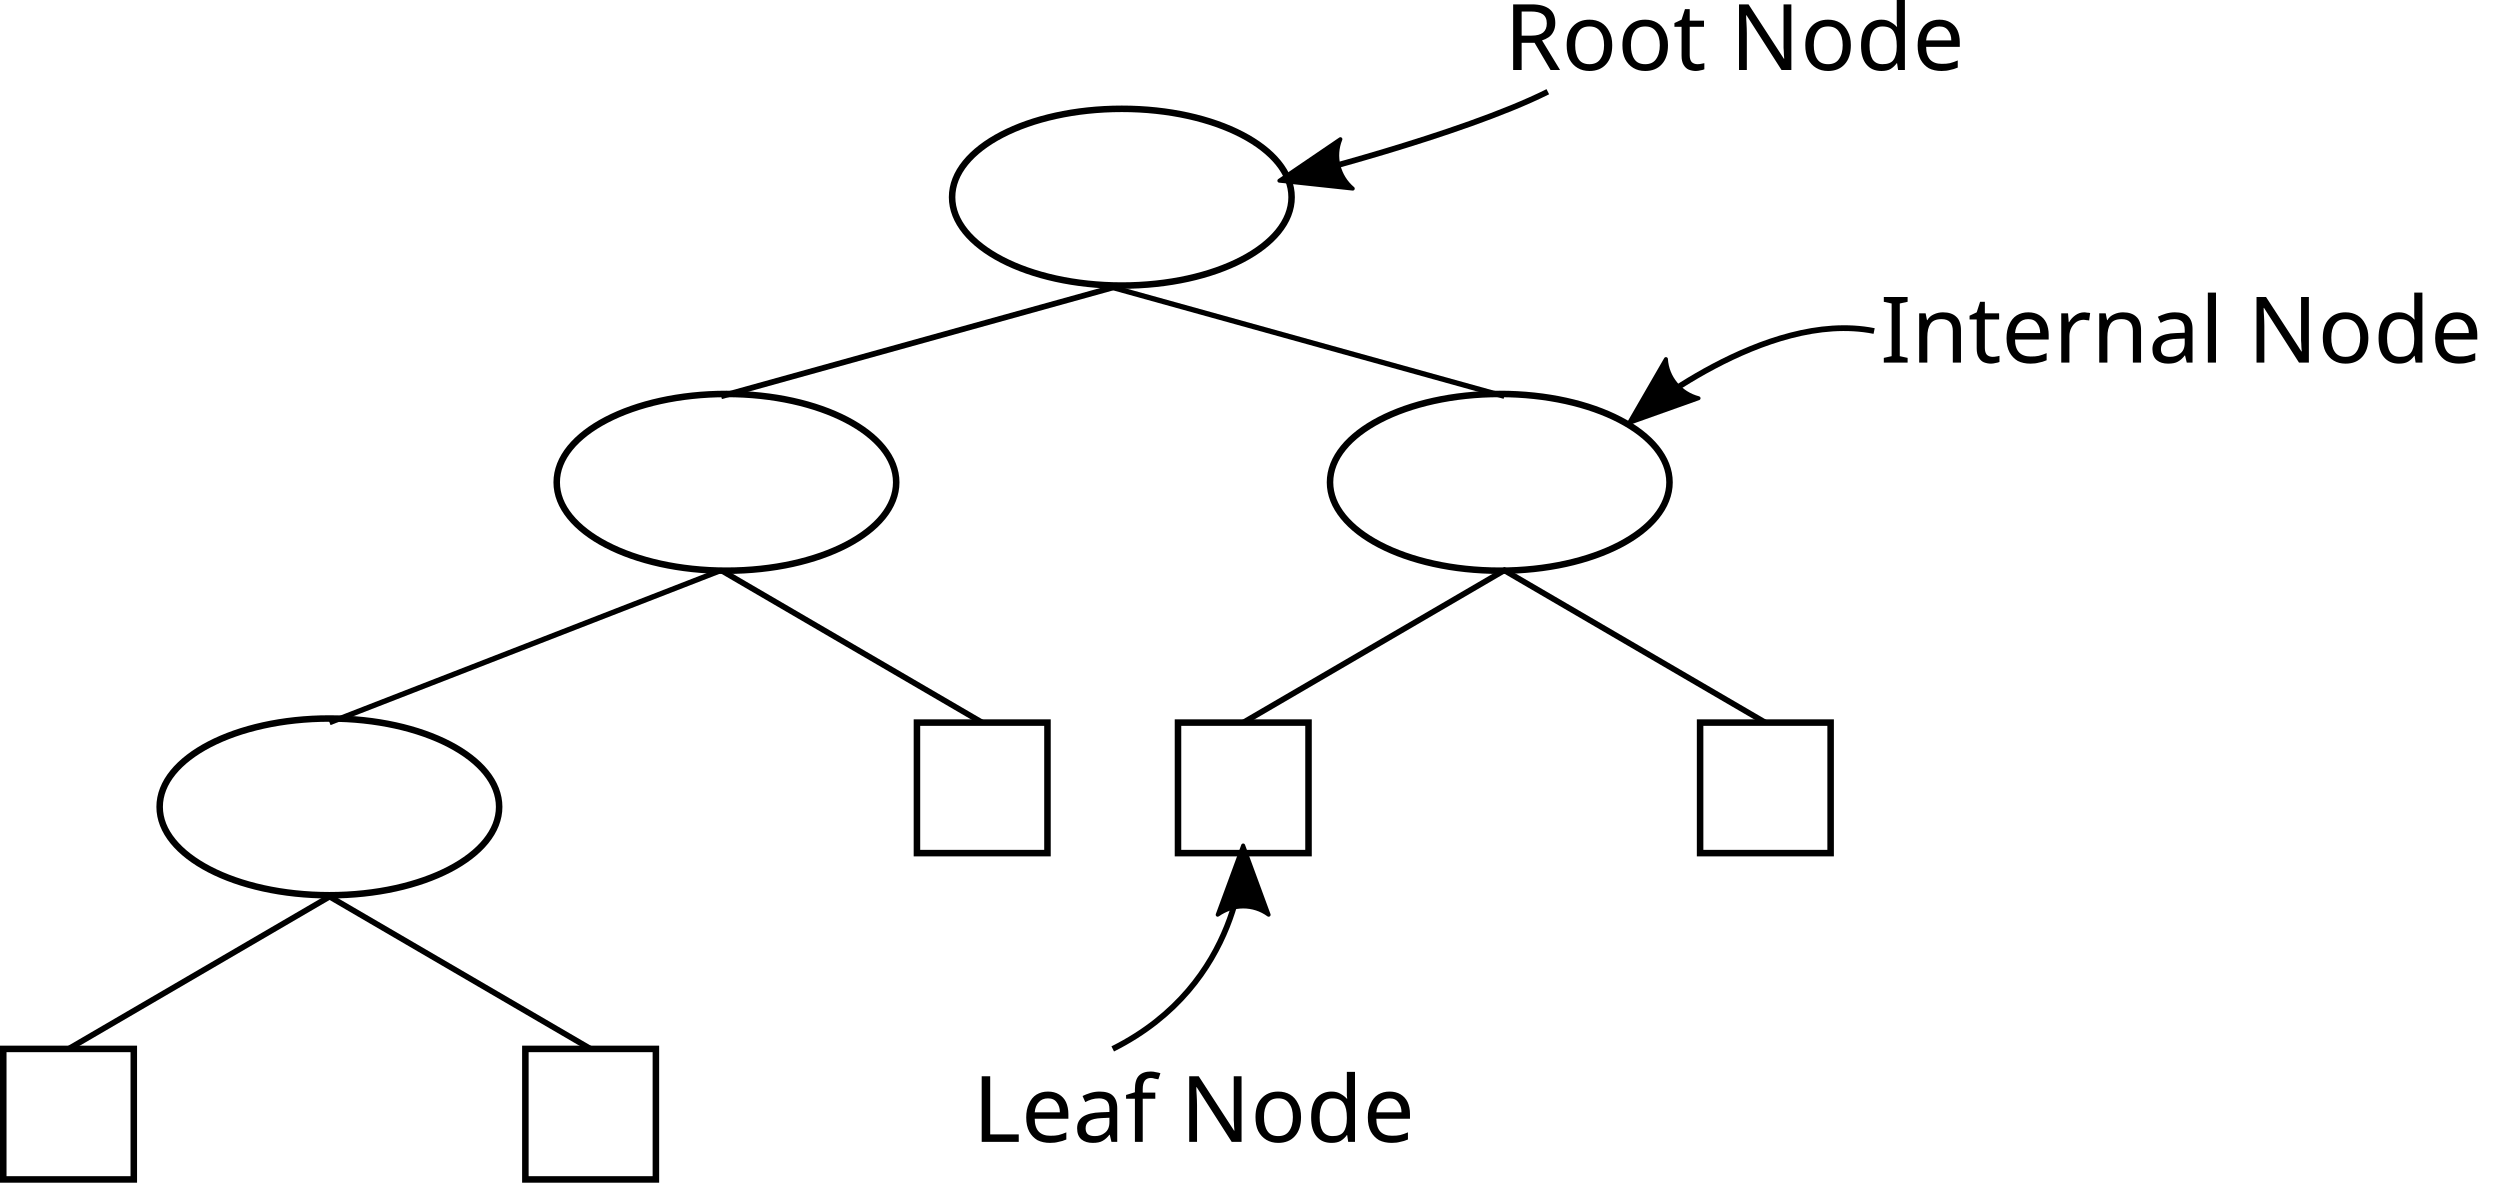
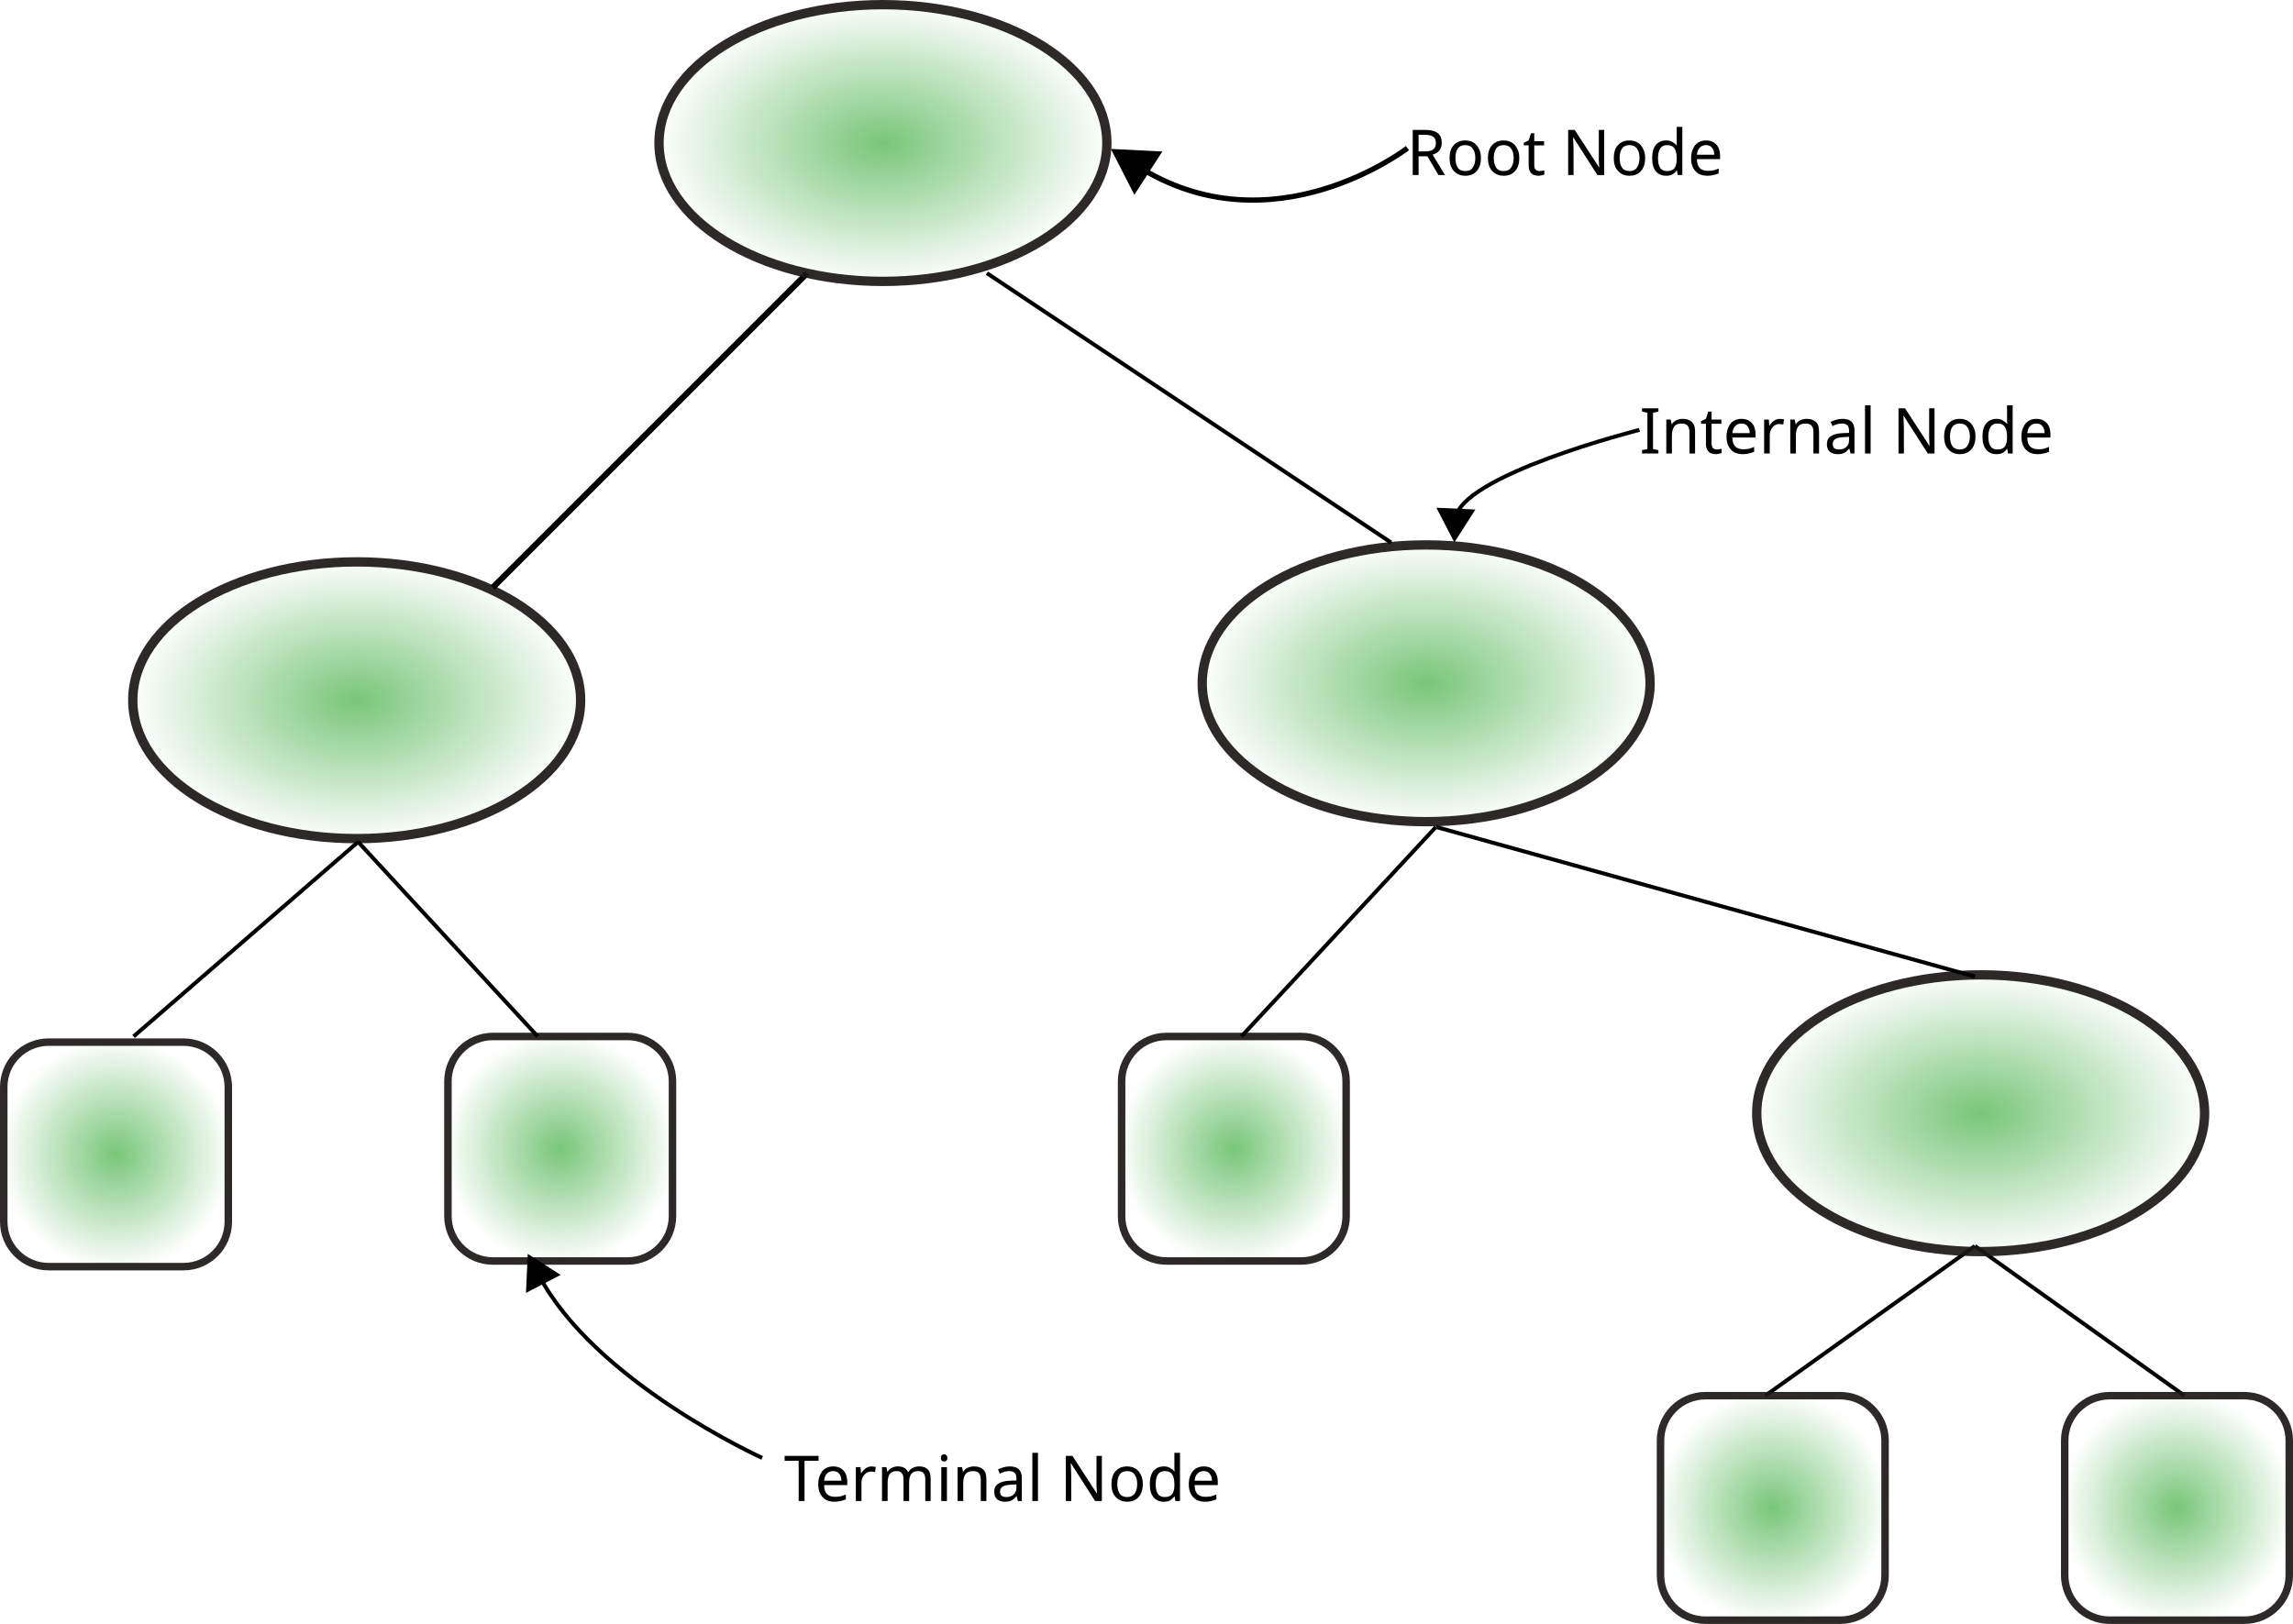
- <svg xmlns="http://www.w3.org/2000/svg" width="114.92mm" height="54.366mm" viewBox="0 0 114.92 54.366" version="1.1" id="svg8">
+ <svg xmlns="http://www.w3.org/2000/svg" xmlns:xlink="http://www.w3.org/1999/xlink" width="153.171mm" height="108.501mm" viewBox="0 0 153.171 108.501" version="1.1" id="svg8">
  <defs id="defs2">
+     <marker orient="auto" refY="0.0" refX="0.0" id="marker9879" style="overflow:visible">
+       <path id="path9877" d="M 5.77,0.0 L -2.88,5.0 L -2.88,-5.0 L 5.77,0.0 z " style="fill-rule:evenodd;stroke:#000000;stroke-width:1pt;stroke-opacity:1;fill:#000000;fill-opacity:1" transform="scale(-0.8)" />
+     </marker>
+     <marker orient="auto" refY="0.0" refX="0.0" id="marker9447" style="overflow:visible">
+       <path id="path9445" d="M 5.77,0.0 L -2.88,5.0 L -2.88,-5.0 L 5.77,0.0 z " style="fill-rule:evenodd;stroke:#000000;stroke-width:1pt;stroke-opacity:1;fill:#000000;fill-opacity:1" transform="scale(-0.8)" />
+     </marker>
+     <marker style="overflow:visible" id="marker7473" refX="0.0" refY="0.0" orient="auto">
+       <path transform="scale(-0.8)" style="fill-rule:evenodd;stroke:#000000;stroke-width:1pt;stroke-opacity:1;fill:#000000;fill-opacity:1" d="M 5.77,0.0 L -2.88,5.0 L -2.88,-5.0 L 5.77,0.0 z " id="path7471" />
+     </marker>
+     <marker orient="auto" refY="0.0" refX="0.0" id="TriangleInL" style="overflow:visible">
+       <path id="path6728" d="M 5.77,0.0 L -2.88,5.0 L -2.88,-5.0 L 5.77,0.0 z " style="fill-rule:evenodd;stroke:#000000;stroke-width:1pt;stroke-opacity:1;fill:#000000;fill-opacity:1" transform="scale(-0.8)" />
+     </marker>
+     <marker orient="auto" refY="0.0" refX="0.0" id="Arrow2Lstart" style="overflow:visible">
+       <path id="path6613" style="fill-rule:evenodd;stroke-width:0.625;stroke-linejoin:round;stroke:#000000;stroke-opacity:1;fill:#000000;fill-opacity:1" d="M 8.719,4.034 L -2.207,0.016 L 8.719,-4.002 C 6.973,-1.63 6.983,1.616 8.719,4.034 z " transform="scale(1.1) translate(1,0)" />
+     </marker>
    <marker orient="auto" refY="0" refX="0" id="marker8934" style="overflow:visible">
      <path id="path8932" style="fill:#000000;fill-opacity:1;fill-rule:evenodd;stroke:#000000;stroke-width:0.625;stroke-linejoin:round;stroke-opacity:1" d="M 8.719,4.034 -2.207,0.016 8.719,-4.002 c -1.745,2.372 -1.735,5.617 -6e-7,8.035 z" transform="matrix(-1.1,0,0,-1.1,-1.1,0)" />
    </marker>
    <marker orient="auto" refY="0" refX="0" id="marker8868" style="overflow:visible">
      <path id="path8866" style="fill:#000000;fill-opacity:1;fill-rule:evenodd;stroke:#000000;stroke-width:0.625;stroke-linejoin:round;stroke-opacity:1" d="M 8.719,4.034 -2.207,0.016 8.719,-4.002 c -1.745,2.372 -1.735,5.617 -6e-7,8.035 z" transform="matrix(-1.1,0,0,-1.1,-1.1,0)" />
    </marker>
    <marker orient="auto" refY="0" refX="0" id="marker8814" style="overflow:visible">
      <path id="path8812" style="fill:#000000;fill-opacity:1;fill-rule:evenodd;stroke:#000000;stroke-width:0.625;stroke-linejoin:round;stroke-opacity:1" d="M 8.719,4.034 -2.207,0.016 8.719,-4.002 c -1.745,2.372 -1.735,5.617 -6e-7,8.035 z" transform="matrix(-1.1,0,0,-1.1,-1.1,0)" />
    </marker>
    <marker orient="auto" refY="0" refX="0" id="marker8768" style="overflow:visible">
      <path id="path8766" style="fill:#000000;fill-opacity:1;fill-rule:evenodd;stroke:#000000;stroke-width:0.625;stroke-linejoin:round;stroke-opacity:1" d="M 8.719,4.034 -2.207,0.016 8.719,-4.002 c -1.745,2.372 -1.735,5.617 -6e-7,8.035 z" transform="matrix(-1.1,0,0,-1.1,-1.1,0)" />
    </marker>
    <marker orient="auto" refY="0" refX="0" id="marker8722" style="overflow:visible">
      <path id="path8720" d="M 0,0 5,-5 -12.5,0 5,5 Z" style="fill:#000000;fill-opacity:1;fill-rule:evenodd;stroke:#000000;stroke-width:1pt;stroke-opacity:1" transform="matrix(-0.8,0,0,-0.8,-10,0)" />
    </marker>
    <marker orient="auto" refY="0" refX="0" id="marker6534" style="overflow:visible">
      <path id="path6532" style="fill:#000000;fill-opacity:1;fill-rule:evenodd;stroke:#000000;stroke-width:0.625;stroke-linejoin:round;stroke-opacity:1" d="M 8.719,4.034 -2.207,0.016 8.719,-4.002 c -1.745,2.372 -1.735,5.617 -6e-7,8.035 z" transform="matrix(-1.1,0,0,-1.1,-1.1,0)" />
    </marker>
    <marker orient="auto" refY="0" refX="0" id="Arrow1Lend" style="overflow:visible">
      <path id="path6227" d="M 0,0 5,-5 -12.5,0 5,5 Z" style="fill:#000000;fill-opacity:1;fill-rule:evenodd;stroke:#000000;stroke-width:1pt;stroke-opacity:1" transform="matrix(-0.8,0,0,-0.8,-10,0)" />
    </marker>
    <marker orient="auto" refY="0" refX="0" id="Arrow2Lend" style="overflow:visible">
      <path id="path6245" style="fill:#000000;fill-opacity:1;fill-rule:evenodd;stroke:#000000;stroke-width:0.625;stroke-linejoin:round;stroke-opacity:1" d="M 8.719,4.034 -2.207,0.016 8.719,-4.002 c -1.745,2.372 -1.735,5.617 -6e-7,8.035 z" transform="matrix(-1.1,0,0,-1.1,-1.1,0)" />
    </marker>
-     <meshgradient id="meshgradient9075" gradientUnits="userSpaceOnUse" x="75.727" y="34.083">
-       <meshrow id="meshrow9077">
-         <meshpatch id="meshpatch9079">
-           <stop path="c 3.047,-1.586  7.988,-1.586  11.035,0" style="stop-color:#ffffff;stop-opacity:1" id="stop9081" />
-           <stop path="c 3.047,1.586  3.047,4.158  0,5.744" style="stop-color:#dd1c77;stop-opacity:1" id="stop9083" />
-           <stop path="c -3.047,1.586  -7.988,1.586  -11.035,0" style="stop-color:#ffffff;stop-opacity:1" id="stop9085" />
-           <stop path="c -3.047,-1.586  -3.047,-4.158  0,-5.744" style="stop-color:#dd1c77;stop-opacity:1" id="stop9087" />
-         </meshpatch>
-       </meshrow>
-     </meshgradient>
-     <meshgradient id="meshgradient9089" gradientUnits="userSpaceOnUse" x="111.274" y="34.083">
-       <meshrow id="meshrow9091">
-         <meshpatch id="meshpatch9093">
-           <stop path="c 3.047,-1.586  7.988,-1.586  11.035,0" style="stop-color:#ffffff;stop-opacity:1" id="stop9095" />
-           <stop path="c 3.047,1.586  3.047,4.158  0,5.744" style="stop-color:#dd1c77;stop-opacity:1" id="stop9097" />
-           <stop path="c -3.047,1.586  -7.988,1.586  -11.035,0" style="stop-color:#ffffff;stop-opacity:1" id="stop9099" />
-           <stop path="c -3.047,-1.586  -3.047,-4.158  0,-5.744" style="stop-color:#dd1c77;stop-opacity:1" id="stop9101" />
-         </meshpatch>
-       </meshrow>
-     </meshgradient>
-     <meshgradient id="meshgradient9111" gradientUnits="userSpaceOnUse" x="93.901" y="20.976">
-       <meshrow id="meshrow9113">
-         <meshpatch id="meshpatch9115">
-           <stop path="c 3.047,-1.586  7.988,-1.586  11.035,0" style="stop-color:#ffffff;stop-opacity:1" id="stop9117" />
-           <stop path="c 3.047,1.586  3.047,4.158  0,5.744" style="stop-color:#980043;stop-opacity:1" id="stop9119" />
-           <stop path="c -3.047,1.586  -7.988,1.586  -11.035,0" style="stop-color:#ffffff;stop-opacity:1" id="stop9121" />
-           <stop path="c -3.047,-1.586  -3.047,-4.158  0,-5.744" style="stop-color:#980043;stop-opacity:1" id="stop9123" />
-         </meshpatch>
-       </meshrow>
-     </meshgradient>
-     <meshgradient id="meshgradient9125" gradientUnits="userSpaceOnUse" x="57.474" y="49.002">
-       <meshrow id="meshrow9127">
-         <meshpatch id="meshpatch9129">
-           <stop path="c 3.047,-1.586  7.988,-1.586  11.035,0" style="stop-color:#ffffff;stop-opacity:1" id="stop9131" />
-           <stop path="c 3.047,1.586  3.047,4.158  0,5.744" style="stop-color:#dd1c77;stop-opacity:1" id="stop9133" />
-           <stop path="c -3.047,1.586  -7.988,1.586  -11.035,0" style="stop-color:#ffffff;stop-opacity:1" id="stop9135" />
-           <stop path="c -3.047,-1.586  -3.047,-4.158  0,-5.744" style="stop-color:#dd1c77;stop-opacity:1" id="stop9137" />
-         </meshpatch>
-       </meshrow>
-     </meshgradient>
-     <meshgradient id="meshgradient9139" gradientUnits="userSpaceOnUse" x="48" y="63">
-       <meshrow id="meshrow9141">
-         <meshpatch id="meshpatch9143">
-           <stop path="c 2,0  4,0  6,0" style="stop-color:#ffffff;stop-opacity:1" id="stop9145" />
-           <stop path="c 0,2  0,4  0,6" style="stop-color:#d7b5d8;stop-opacity:1" id="stop9147" />
-           <stop path="c -2,0  -4,0  -6,0" style="stop-color:#ffffff;stop-opacity:1" id="stop9149" />
-           <stop path="c 0,-2  0,-4  0,-6" style="stop-color:#d7b5d8;stop-opacity:1" id="stop9151" />
-         </meshpatch>
-       </meshrow>
-     </meshgradient>
-     <meshgradient id="meshgradient9161" gradientUnits="userSpaceOnUse" x="126" y="48">
-       <meshrow id="meshrow9163">
-         <meshpatch id="meshpatch9165">
-           <stop path="c 2,0  4,0  6,0" style="stop-color:#ffffff;stop-opacity:1" id="stop9167" />
-           <stop path="c 0,2  0,4  0,6" style="stop-color:#d7b5d8;stop-opacity:1" id="stop9169" />
-           <stop path="c -2,0  -4,0  -6,0" style="stop-color:#ffffff;stop-opacity:1" id="stop9171" />
-           <stop path="c 0,-2  0,-4  0,-6" style="stop-color:#d7b5d8;stop-opacity:1" id="stop9173" />
-         </meshpatch>
-       </meshrow>
-     </meshgradient>
-     <meshgradient id="meshgradient9175" gradientUnits="userSpaceOnUse" x="102" y="48">
-       <meshrow id="meshrow9177">
-         <meshpatch id="meshpatch9179">
-           <stop path="c 2,0  4,0  6,0" style="stop-color:#ffffff;stop-opacity:1" id="stop9181" />
-           <stop path="c 0,2  0,4  0,6" style="stop-color:#d7b5d8;stop-opacity:1" id="stop9183" />
-           <stop path="c -2,0  -4,0  -6,0" style="stop-color:#ffffff;stop-opacity:1" id="stop9185" />
-           <stop path="c 0,-2  0,-4  0,-6" style="stop-color:#d7b5d8;stop-opacity:1" id="stop9187" />
-         </meshpatch>
-       </meshrow>
-     </meshgradient>
-     <meshgradient id="meshgradient9189" gradientUnits="userSpaceOnUse" x="90" y="48">
-       <meshrow id="meshrow9191">
-         <meshpatch id="meshpatch9193">
-           <stop path="c 2,0  4,0  6,0" style="stop-color:#ffffff;stop-opacity:1" id="stop9195" />
-           <stop path="c 0,2  0,4  0,6" style="stop-color:#d7b5d8;stop-opacity:1" id="stop9197" />
-           <stop path="c -2,0  -4,0  -6,0" style="stop-color:#ffffff;stop-opacity:1" id="stop9199" />
-           <stop path="c 0,-2  0,-4  0,-6" style="stop-color:#d7b5d8;stop-opacity:1" id="stop9201" />
-         </meshpatch>
-       </meshrow>
-     </meshgradient>
-     <meshgradient id="meshgradient9203" gradientUnits="userSpaceOnUse" x="72" y="63">
-       <meshrow id="meshrow9205">
-         <meshpatch id="meshpatch9207">
-           <stop path="c 2,0  4,0  6,0" style="stop-color:#ffffff;stop-opacity:1" id="stop9209" />
-           <stop path="c 0,2  0,4  0,6" style="stop-color:#d7b5d8;stop-opacity:1" id="stop9211" />
-           <stop path="c -2,0  -4,0  -6,0" style="stop-color:#ffffff;stop-opacity:1" id="stop9213" />
-           <stop path="c 0,-2  0,-4  0,-6" style="stop-color:#d7b5d8;stop-opacity:1" id="stop9215" />
-         </meshpatch>
-       </meshrow>
-     </meshgradient>
+     <radialGradient xlink:href="#linearGradient5235" id="radialGradient5295" gradientUnits="userSpaceOnUse" gradientTransform="translate(76.55864,-6.131977)" cx="-19.5" cy="76.5" fx="-19.5" fy="76.5" r="7.75" />
+     <linearGradient id="linearGradient5235">
+       <stop style="stop-color:#78c679;stop-opacity:1;" offset="0" id="stop5231" />
+       <stop style="stop-color:#78c679;stop-opacity:0;" offset="1" id="stop5233" />
+     </linearGradient>
+     <radialGradient xlink:href="#linearGradient5235" id="radialGradient5285" gradientUnits="userSpaceOnUse" gradientTransform="translate(121.5586,-6.131977)" cx="-19.5" cy="76.5" fx="-19.5" fy="76.5" r="7.75" />
+     <radialGradient xlink:href="#linearGradient5235" id="radialGradient5265" gradientUnits="userSpaceOnUse" gradientTransform="translate(157.5586,17.86802)" cx="-19.5" cy="76.5" fx="-19.5" fy="76.5" r="7.75" />
+     <radialGradient xlink:href="#linearGradient5235" id="radialGradient5255" gradientUnits="userSpaceOnUse" cx="-19.5" cy="76.5" fx="-19.5" fy="76.5" r="7.75" gradientTransform="translate(184.5586,17.86802)" />
+     <radialGradient xlink:href="#linearGradient5235" id="radialGradient5335" cx="138.386" cy="83.128" fx="138.386" fy="83.128" r="15.27" gradientTransform="matrix(1,0,0,0.6258292,13.55864,15.97198)" gradientUnits="userSpaceOnUse" />
+     <radialGradient xlink:href="#linearGradient5235" id="radialGradient5327" cx="101.344" cy="54.402" fx="101.344" fy="54.402" r="15.27" gradientTransform="matrix(1,0,0,0.6258292,13.55864,5.223481)" gradientUnits="userSpaceOnUse" />
+     <radialGradient xlink:href="#linearGradient5235" id="radialGradient5319" cx="29.907" cy="55.535" fx="29.907" fy="55.535" r="15.27" gradientTransform="matrix(1,0,0,0.6258292,13.55864,5.647764)" gradientUnits="userSpaceOnUse" />
+     <radialGradient xlink:href="#linearGradient5235" id="radialGradient5967" gradientUnits="userSpaceOnUse" gradientTransform="translate(46.88751,-5.754001)" cx="-19.5" cy="76.5" fx="-19.5" fy="76.5" r="7.75" />
+     <radialGradient xlink:href="#linearGradient5235" id="radialGradient5984" gradientUnits="userSpaceOnUse" gradientTransform="matrix(1,0,0,0.6258292,48.71043,-31.58289)" cx="29.907" cy="55.535" fx="29.907" fy="55.535" r="15.27" />
  </defs>
-   <g id="layer1" transform="translate(-47.85,-14.78366)">
-     <ellipse ry="4.062" rx="7.803" cy="51.874" cx="62.992" id="ellipse6122" style="fill:url(#meshgradient9125);fill-opacity:1;stroke:#000000;stroke-width:0.3;stroke-miterlimit:4;stroke-dasharray:none;stroke-opacity:1" />
-     <ellipse style="fill:url(#meshgradient9111);fill-opacity:1;stroke:#000000;stroke-width:0.3;stroke-miterlimit:4;stroke-dasharray:none;stroke-opacity:1" id="path4574" cx="99.419" cy="23.848" rx="7.803" ry="4.062" />
-     <ellipse ry="4.062" rx="7.803" cy="36.955" cx="81.244" id="ellipse6118" style="fill:url(#meshgradient9075);fill-opacity:1;stroke:#000000;stroke-width:0.3;stroke-miterlimit:4;stroke-dasharray:none;stroke-opacity:1" />
-     <ellipse style="fill:url(#meshgradient9089);fill-opacity:1;stroke:#000000;stroke-width:0.3;stroke-miterlimit:4;stroke-dasharray:none;stroke-opacity:1" id="ellipse6124" cx="116.791" cy="36.955" rx="7.803" ry="4.062" />
-     <rect style="fill:url(#meshgradient9175);fill-opacity:1;stroke:#000000;stroke-width:0.3;stroke-miterlimit:4;stroke-dasharray:none;stroke-opacity:1" id="rect6132" width="6" height="6" x="102" y="48" />
-     <rect y="48" x="126" height="6" width="6" id="rect6146" style="fill:url(#meshgradient9161);fill-opacity:1;stroke:#000000;stroke-width:0.3;stroke-miterlimit:4;stroke-dasharray:none;stroke-opacity:1" />
-     <rect y="48" x="90" height="6" width="6" id="rect6150" style="fill:url(#meshgradient9189);fill-opacity:1;stroke:#000000;stroke-width:0.3;stroke-miterlimit:4;stroke-dasharray:none;stroke-opacity:1" />
-     <rect y="63" x="48" height="6" width="6" id="rect6154" style="fill:url(#meshgradient9139);fill-opacity:1;stroke:#000000;stroke-width:0.3;stroke-miterlimit:4;stroke-dasharray:none;stroke-opacity:1" />
-     <rect style="fill:url(#meshgradient9203);fill-opacity:1;stroke:#000000;stroke-width:0.3;stroke-miterlimit:4;stroke-dasharray:none;stroke-opacity:1" id="rect6158" width="6" height="6" x="72" y="63" />
-     <path style="fill:none;stroke:#000000;stroke-width:0.242px;stroke-linecap:butt;stroke-linejoin:miter;stroke-opacity:1" d="M 99,28 C 117,33 117,33 117,33" id="path6164" />
-     <path style="fill:none;stroke:#000000;stroke-width:0.265px;stroke-linecap:butt;stroke-linejoin:miter;stroke-opacity:1" d="m 105,29 v 0" id="path6166" />
-     <path style="fill:none;stroke:#000000;stroke-width:0.265px;stroke-linecap:butt;stroke-linejoin:miter;stroke-opacity:1" d="m 81,33 c 18,-5 18,-5 18,-5 v 0 0" id="path6168" />
-     <path style="fill:none;stroke:#000000;stroke-width:0.265px;stroke-linecap:butt;stroke-linejoin:miter;stroke-opacity:1" d="M 105,48 C 117,41 117,41 117,41 c 12,7 12,7 12,7" id="path6170" />
-     <path style="fill:none;stroke:#000000;stroke-width:0.265px;stroke-linecap:butt;stroke-linejoin:miter;stroke-opacity:1" d="m 81,41 c 12,7 12,7 12,7" id="path6172" />
-     <path style="fill:none;stroke:#000000;stroke-width:0.247px;stroke-linecap:butt;stroke-linejoin:miter;stroke-opacity:1" d="M 63,48 C 81,41 81,41 81,41" id="path6174" />
-     <path style="fill:none;stroke:#000000;stroke-width:0.265px;stroke-linecap:butt;stroke-linejoin:miter;stroke-opacity:1" d="M 51,63 C 63,56 63,56 63,56" id="path6176" />
-     <path style="fill:none;stroke:#000000;stroke-width:0.265px;stroke-linecap:butt;stroke-linejoin:miter;stroke-opacity:1" d="M 75,63 C 63,56 63,56 63,56" id="path6178" />
-     <text xml:space="preserve" style="font-style:normal;font-weight:normal;font-size:4.233px;line-height:1.25;font-family:sans-serif;letter-spacing:0px;word-spacing:0px;fill:#000000;fill-opacity:1;stroke:none;stroke-width:0.265" x="117" y="18" id="text6206">
-       <tspan id="tspan6204" x="117" y="18" style="font-size:4.233px;stroke-width:0.265">Root Node</tspan>
+   <g id="layer1" transform="translate(-19.63751,6.383467)">
+     <path style="fill:none;stroke:#000000;stroke-width:0.265px;stroke-linecap:butt;stroke-linejoin:miter;stroke-opacity:1" d="m 165.559,86.868 c -14,-10 -14,-10 -14,-10" id="path5359" />
+     <path style="fill:none;stroke:#000000;stroke-width:0.265px;stroke-linecap:butt;stroke-linejoin:miter;stroke-opacity:1" d="m 137.559,86.868 c 14,-10 14,-10 14,-10" id="path5357" />
+     <ellipse ry="9.245" rx="14.958" cy="40.403" cx="43.465" id="ellipse4756" style="fill:url(#radialGradient5319);fill-opacity:1;stroke:#1c1717;stroke-width:0.623;stroke-linecap:round;stroke-miterlimit:4;stroke-dasharray:none;stroke-dashoffset:0;stroke-opacity:0.92" />
+     <ellipse style="fill:url(#radialGradient5327);fill-opacity:1;stroke:#1c1717;stroke-width:0.623;stroke-linecap:round;stroke-miterlimit:4;stroke-dasharray:none;stroke-dashoffset:0;stroke-opacity:0.92" id="ellipse4773" cx="114.903" cy="39.27" rx="14.958" ry="9.245" />
+     <ellipse ry="9.245" rx="14.958" cy="67.996" cx="151.945" id="ellipse4797" style="fill:url(#radialGradient5335);fill-opacity:1;stroke:#1c1717;stroke-width:0.623;stroke-linecap:round;stroke-miterlimit:4;stroke-dasharray:none;stroke-dashoffset:0;stroke-opacity:0.92" />
+     <rect rx="3" ry="3" y="86.868" x="157.559" height="15" width="15" id="rect5247" style="fill:url(#radialGradient5255);fill-opacity:1;stroke:#1c1717;stroke-width:0.5;stroke-linecap:round;stroke-miterlimit:4;stroke-dasharray:none;stroke-dashoffset:0;stroke-opacity:0.92" />
+     <rect style="fill:url(#radialGradient5265);fill-opacity:1;stroke:#1c1717;stroke-width:0.5;stroke-linecap:round;stroke-miterlimit:4;stroke-dasharray:none;stroke-dashoffset:0;stroke-opacity:0.92" id="rect5257" width="15" height="15" x="130.559" y="86.868" ry="3" rx="3" />
+     <rect style="fill:url(#radialGradient5285);fill-opacity:1;stroke:#1c1717;stroke-width:0.5;stroke-linecap:round;stroke-miterlimit:4;stroke-dasharray:none;stroke-dashoffset:0;stroke-opacity:0.92" id="rect5277" width="15" height="15" x="94.559" y="62.868" ry="3" rx="3" />
+     <rect rx="3" ry="3" y="62.868" x="49.559" height="15" width="15" id="rect5287" style="fill:url(#radialGradient5295);fill-opacity:1;stroke:#1c1717;stroke-width:0.5;stroke-linecap:round;stroke-miterlimit:4;stroke-dasharray:none;stroke-dashoffset:0;stroke-opacity:0.92" />
+     <path style="fill:none;stroke:#000000;stroke-width:0.4;stroke-linecap:butt;stroke-linejoin:miter;stroke-miterlimit:4;stroke-dasharray:none;stroke-opacity:1" d="m 52.559,32.868 c 21,-21 21,-21 21,-21" id="path5341" />
+     <path style="fill:none;stroke:#000000;stroke-width:0.265px;stroke-linecap:butt;stroke-linejoin:miter;stroke-opacity:1" d="m 112.559,29.868 c -27,-18 -27,-18 -27,-18" id="path5343" />
+     <path style="fill:none;stroke:#000000;stroke-width:0.265px;stroke-linecap:butt;stroke-linejoin:miter;stroke-opacity:1" d="m 28.559,62.868 c 15,-13 15,-13 15,-13" id="path5345" />
+     <path style="fill:none;stroke:#000000;stroke-width:0.265px;stroke-linecap:butt;stroke-linejoin:miter;stroke-opacity:1" d="m 55.559,62.868 c -12,-13 -12,-13 -12,-13" id="path5347" />
+     <path style="fill:none;stroke:#000000;stroke-width:0.265px;stroke-linecap:butt;stroke-linejoin:miter;stroke-opacity:1" d="m 102.559,62.868 c 13,-14 13,-14 13,-14" id="path5353" />
+     <path style="fill:none;stroke:#000000;stroke-width:0.265px;stroke-linecap:butt;stroke-linejoin:miter;stroke-opacity:1" d="m 151.559,58.868 c -36,-10 -36,-10 -36,-10" id="path5355" />
+     <rect style="fill:url(#radialGradient5967);fill-opacity:1;stroke:#1c1717;stroke-width:0.5;stroke-linecap:round;stroke-miterlimit:4;stroke-dasharray:none;stroke-dashoffset:0;stroke-opacity:0.92" id="rect5965" width="15" height="15" x="19.888" y="63.246" ry="3" rx="3" />
+     <ellipse style="fill:url(#radialGradient5984);fill-opacity:1;stroke:#1c1717;stroke-width:0.623;stroke-linecap:round;stroke-miterlimit:4;stroke-dasharray:none;stroke-dashoffset:0;stroke-opacity:0.92" id="ellipse5982" cx="78.617" cy="3.173" rx="14.958" ry="9.245" />
+     <text xml:space="preserve" style="font-style:normal;font-weight:normal;font-size:4.233px;line-height:1.25;font-family:sans-serif;letter-spacing:0px;word-spacing:0px;fill:#000000;fill-opacity:1;stroke:none;stroke-width:0.265" x="113.602" y="5.31" id="text5988">
+       <tspan id="tspan5986" x="113.602" y="5.31" style="font-size:4.233px;stroke-width:0.265">Root Node</tspan>
    </text>
-     <text xml:space="preserve" style="font-style:normal;font-weight:normal;font-size:4.233px;line-height:1.25;font-family:sans-serif;letter-spacing:0px;word-spacing:0px;fill:#000000;fill-opacity:1;stroke:none;stroke-width:0.265" x="134.272" y="31.456" id="text6210">
-       <tspan id="tspan6208" x="134.272" y="31.456" style="font-size:4.233px;stroke-width:0.265">Internal Node</tspan>
+     <text id="text5992" y="23.915" x="129.152" style="font-style:normal;font-weight:normal;font-size:4.233px;line-height:1.25;font-family:sans-serif;letter-spacing:0px;word-spacing:0px;fill:#000000;fill-opacity:1;stroke:none;stroke-width:0.265" xml:space="preserve">
+       <tspan style="font-size:4.233px;stroke-width:0.265" y="23.915" x="129.152" id="tspan5990">Internal Node</tspan>
    </text>
-     <text xml:space="preserve" style="font-style:normal;font-weight:normal;font-size:4.233px;line-height:1.25;font-family:sans-serif;letter-spacing:0px;word-spacing:0px;fill:#000000;fill-opacity:1;stroke:none;stroke-width:0.265" x="92.572" y="67.276" id="text6214">
-       <tspan id="tspan6212" x="92.572" y="67.276" style="font-size:4.233px;stroke-width:0.265">Leaf Node</tspan>
+     <text id="text6000" y="93.909" x="72.005" style="font-style:normal;font-weight:normal;font-size:4.233px;line-height:1.25;font-family:sans-serif;letter-spacing:0px;word-spacing:0px;fill:#000000;fill-opacity:1;stroke:none;stroke-width:0.265" xml:space="preserve">
+       <tspan style="font-size:4.233px;stroke-width:0.265" y="93.909" x="72.005" id="tspan5998">Terminal Node</tspan>
    </text>
-     <path style="fill:none;stroke:#000000;stroke-width:0.265px;stroke-linecap:butt;stroke-linejoin:miter;stroke-opacity:1;marker-end:url(#marker8768)" d="m 134,30 c -5,-1 -11,4 -11,4" id="path6220" />
-     <path style="fill:none;stroke:#000000;stroke-width:0.265px;stroke-linecap:butt;stroke-linejoin:miter;stroke-opacity:1;marker-end:url(#marker8868)" d="m 119,19 c -4,2 -12,4 -12,4" id="path8864" />
-     <path style="fill:none;stroke:#000000;stroke-width:0.265px;stroke-linecap:butt;stroke-linejoin:miter;stroke-opacity:1;marker-end:url(#marker8934)" d="M 99,63 C 105,60 105,54 105,54" id="path8930" />
+     <path style="fill:none;stroke:#000000;stroke-width:0.35;stroke-linecap:butt;stroke-linejoin:miter;stroke-miterlimit:4;stroke-dasharray:none;stroke-opacity:1;marker-start:url(#TriangleInL)" d="M 95.513,4.646 C 104.585,10.505 113.656,3.512 113.656,3.512" id="path6002" />
+     <path style="fill:none;stroke:#000000;stroke-width:0.265px;stroke-linecap:butt;stroke-linejoin:miter;stroke-opacity:1;marker-start:url(#marker9447)" d="m 116.857,28.352 c 0.134,-2.94 12.294,-6.014 12.294,-6.014" id="path9443" />
+     <path style="fill:none;stroke:#000000;stroke-width:0.265px;stroke-linecap:butt;stroke-linejoin:miter;stroke-opacity:1;marker-start:url(#marker9879)" d="m 55.585,78.732 c 3.742,7.216 14.967,12.294 14.967,12.294" id="path9875" />
  </g>
</svg>
